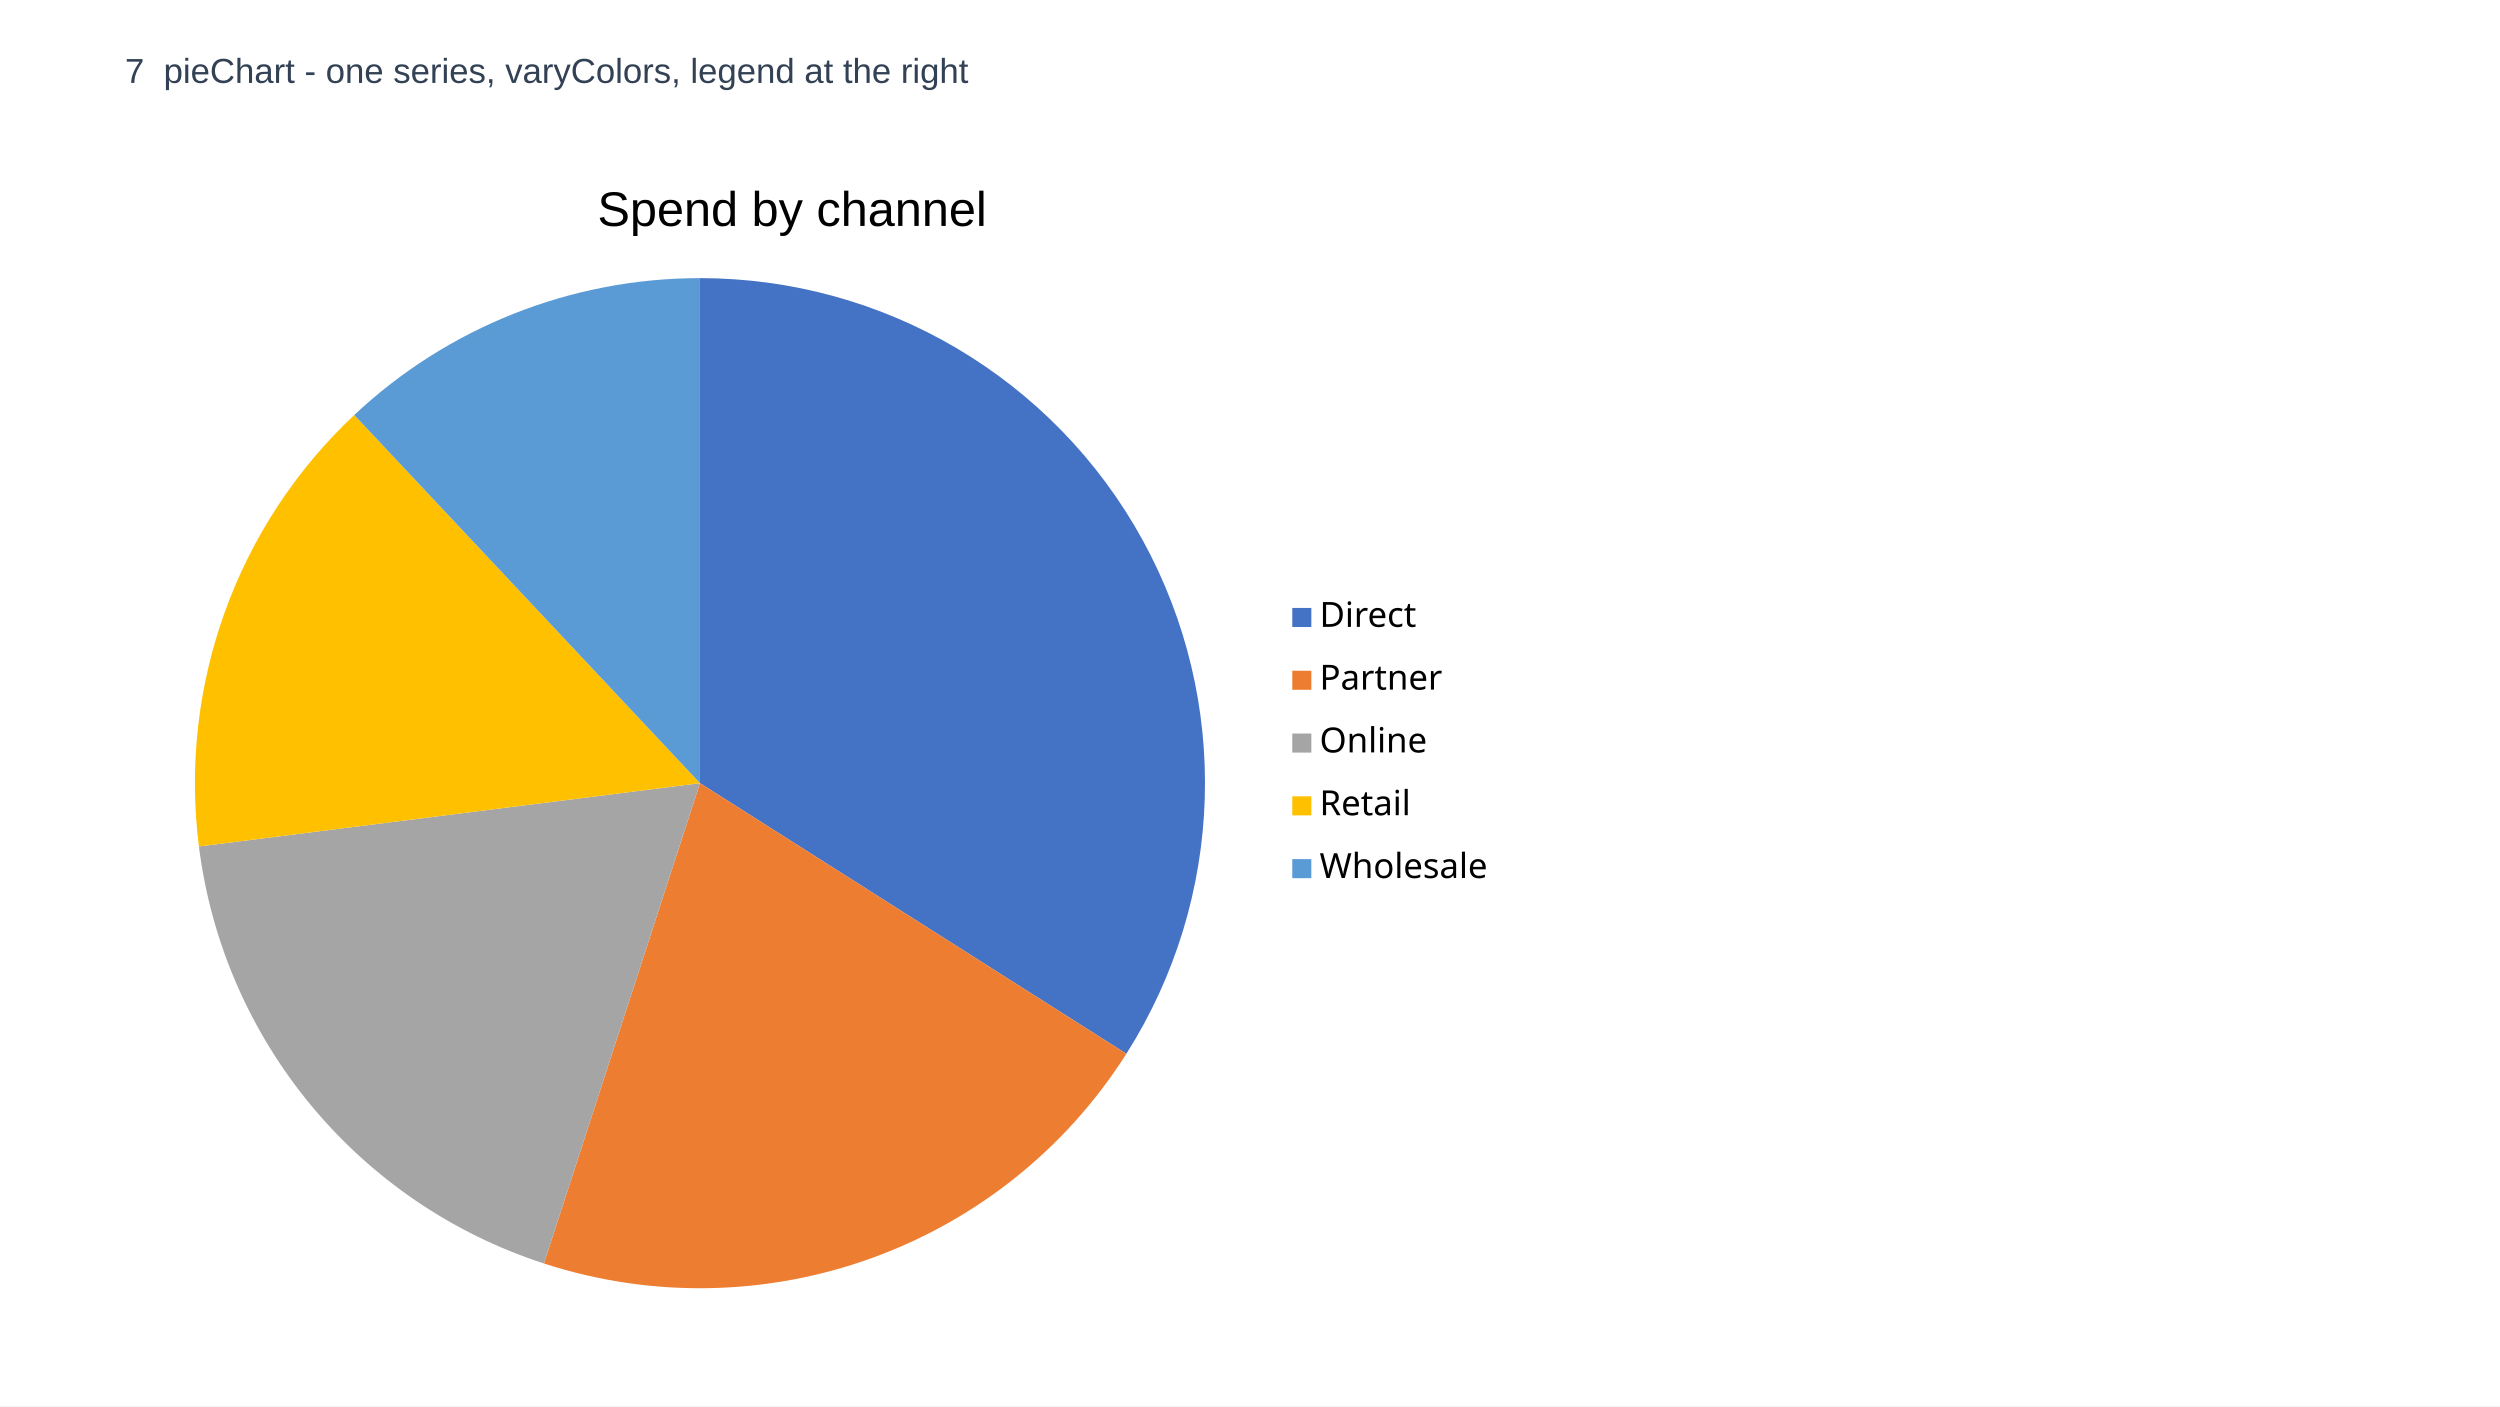
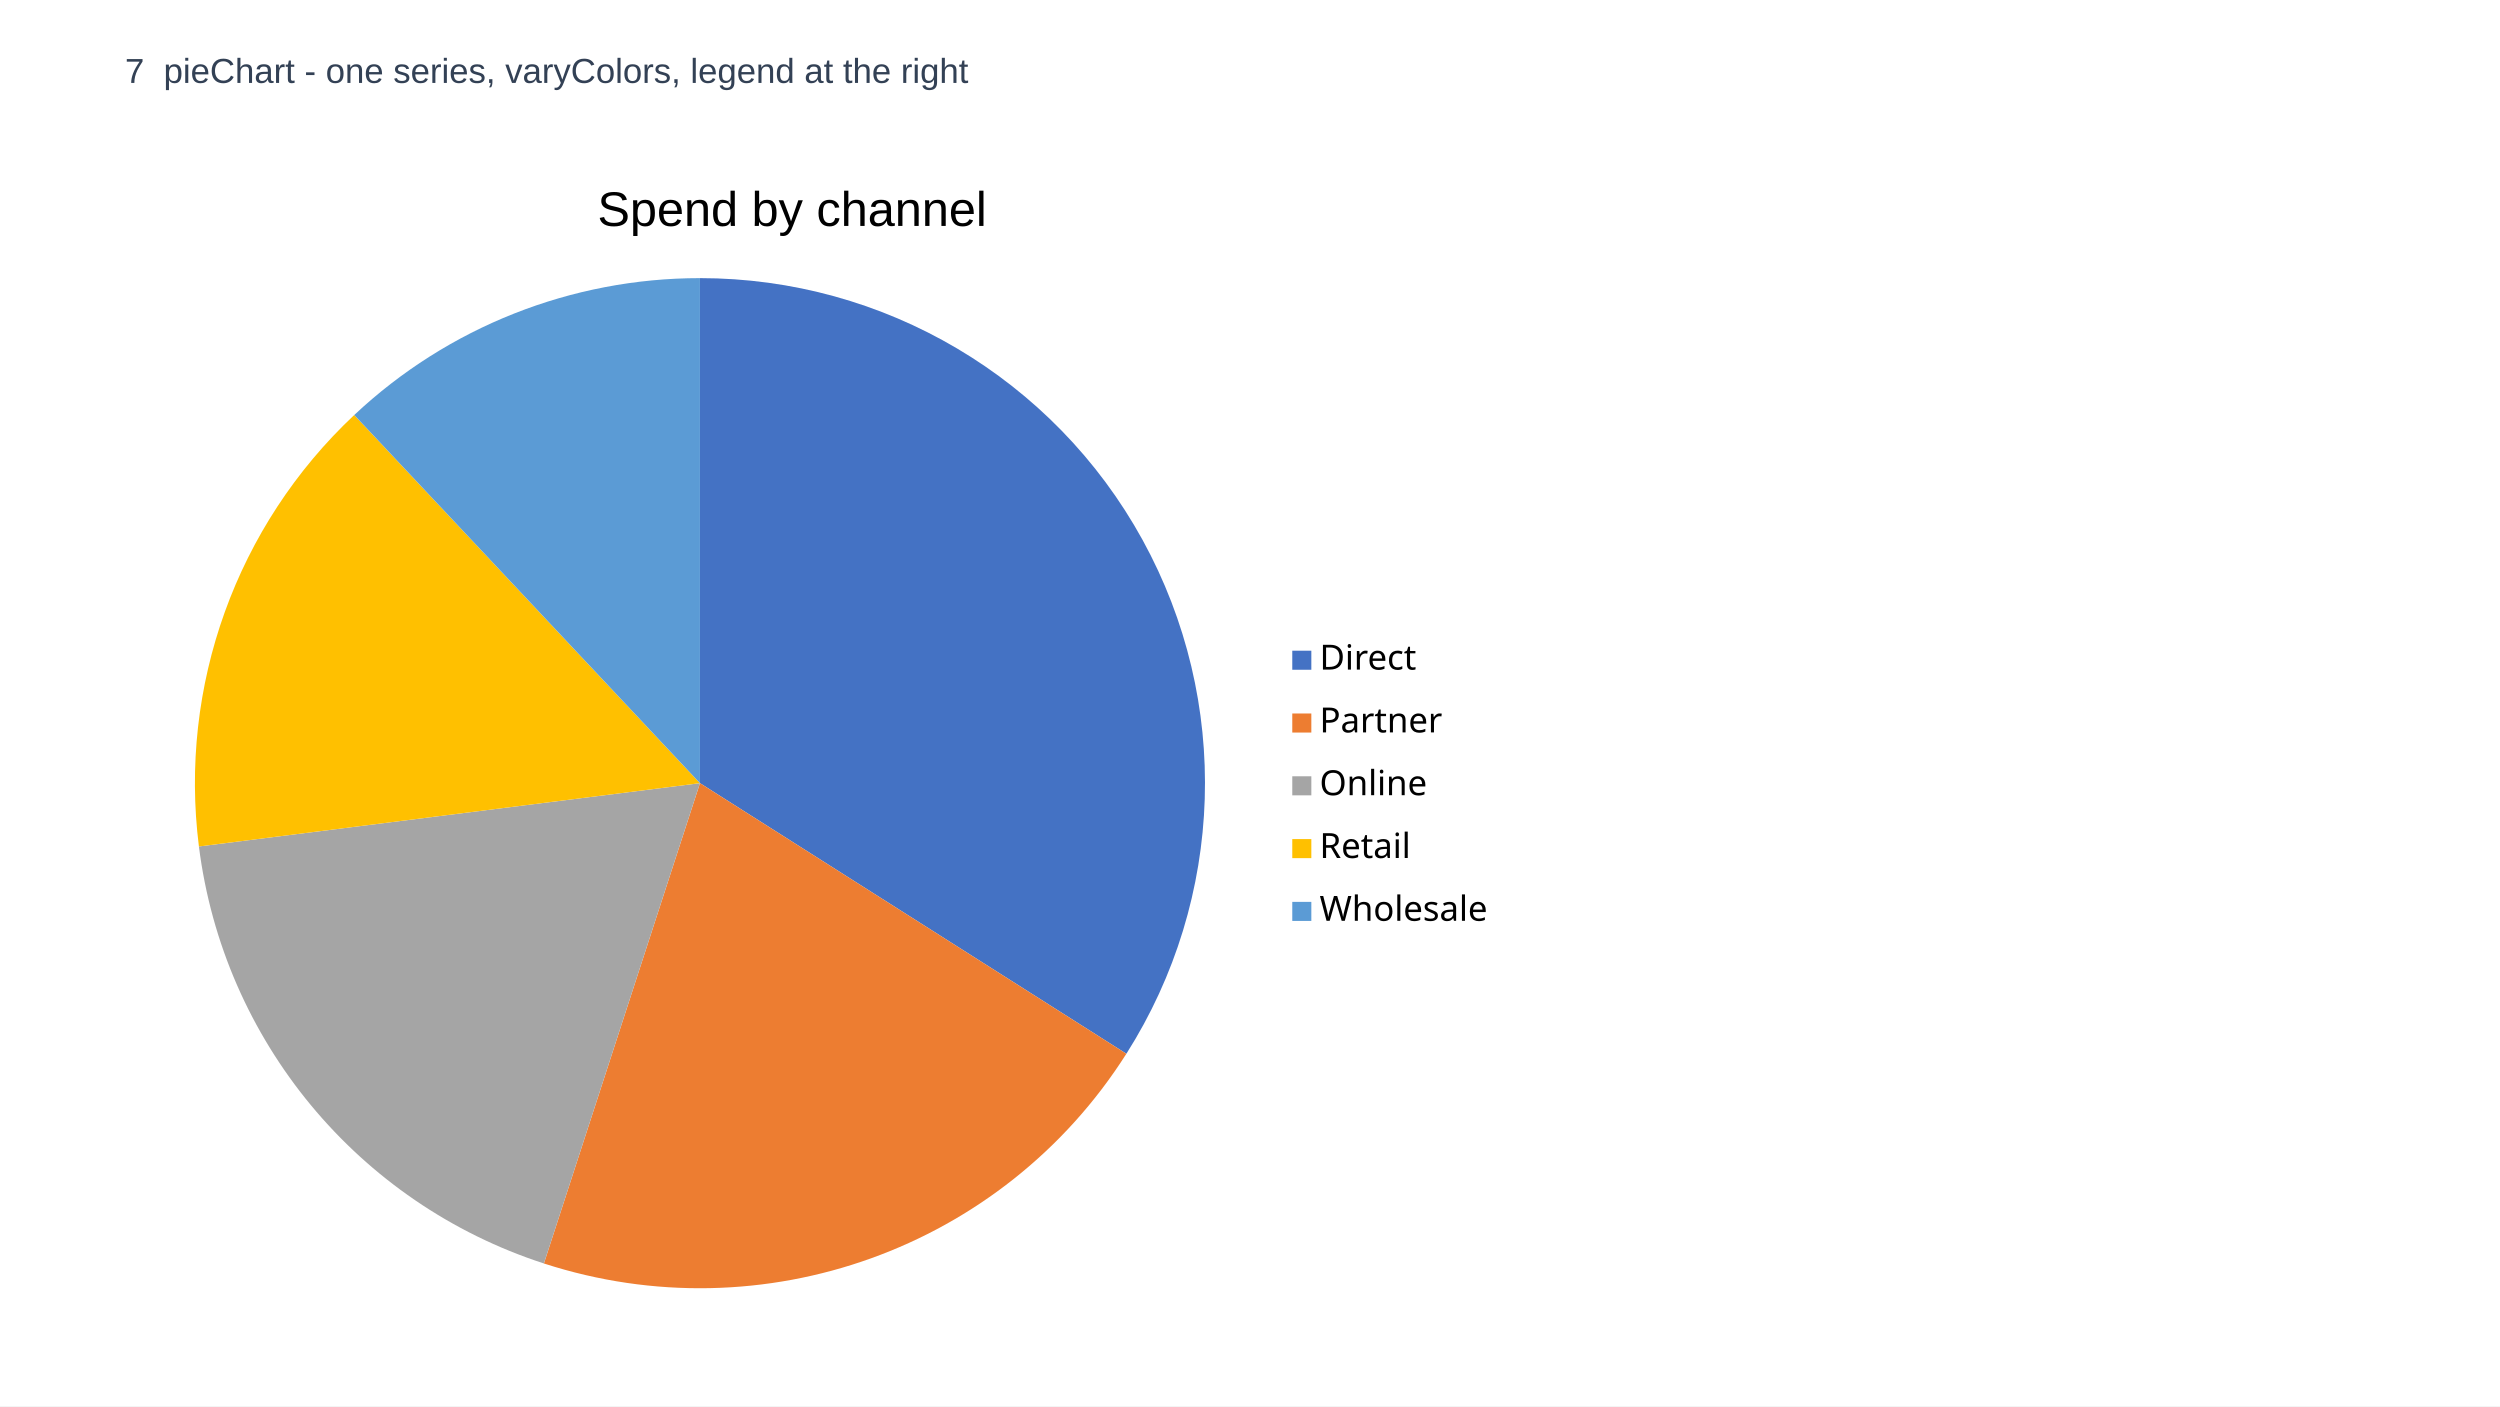
<svg xmlns="http://www.w3.org/2000/svg" viewBox="0 0 960 540" width="960" height="540">
  <rect width="960" height="540" fill="#ffffff" />
  <g role="img" aria-label="Caption" data-pptx-id="262.16" data-pptx-path="0" transform="translate(48, 18.667)">
    <rect fill="none" stroke="none" width="864" height="29.333" />
    <text x="0" y="13.174" xml:space="preserve">
      <tspan x="0" dy="0" text-anchor="start" font-size="13.333" font-family="Arial, Arimo, sans-serif" fill="#334155">7  pieChart - one series, varyColors, legend at the right</tspan>
    </text>
  </g>
  <g role="img" aria-label="pieChart" data-pptx-id="262.106" data-pptx-path="1" transform="translate(48, 61.333) scale(1, 1) translate(0, 0)">
    <g transform="translate(0, 6.981)">
      <rect fill="none" stroke="none" width="533.333" height="31.281" />
      <text x="0" y="18.444" xml:space="preserve">
        <tspan x="266.667" dy="0" text-anchor="middle" font-size="18.667" font-family="Arial, Arimo, sans-serif">Spend by channel</tspan>
      </text>
    </g>
    <g transform="translate(26.85, 45.466)">
      <path fill="#4472c4" stroke="none" d="M 145.45 -0 C 198.504 -0 247.35 28.887 272.909 75.379 C 298.468 121.871 296.686 178.591 268.258 223.386 L 145.45 145.45 Z" transform="scale(1.333333, 1.333333)" />
    </g>
    <g transform="translate(26.85, 45.466)">
      <path fill="#ed7d31" stroke="none" d="M 268.258 223.386 C 232.68 279.448 163.652 304.3 100.504 283.782 L 145.45 145.45 Z" transform="scale(1.333333, 1.333333)" />
    </g>
    <g transform="translate(26.85, 45.466)">
      <path fill="#a5a5a5" stroke="none" d="M 100.504 283.782 C 46.918 266.371 8.209 219.579 1.147 163.68 L 145.45 145.45 Z" transform="scale(1.333333, 1.333333)" />
    </g>
    <g transform="translate(26.85, 45.466)">
      <path fill="#ffc000" stroke="none" d="M 1.147 163.68 C -4.689 117.488 11.942 71.294 45.883 39.422 L 145.45 145.45 Z" transform="scale(1.333333, 1.333333)" />
    </g>
    <g transform="translate(26.85, 45.466)">
      <path fill="#5b9bd5" stroke="none" d="M 45.883 39.422 C 72.851 14.097 108.455 -0 145.45 -0 L 145.45 145.45 Z" transform="scale(1.333333, 1.333333)" />
    </g>
-     <g transform="translate(448.234, 172.113)">
+     <g transform="translate(448.234, 188.534)">
      <rect fill="#4472c4" stroke="none" width="7.32" height="7.32" />
    </g>
-     <g transform="translate(458.714, 167.13)">
+     <g transform="translate(458.714, 183.55)">
      <rect fill="none" stroke="none" width="48.457" height="24.414" />
      <text x="0" y="12.243" xml:space="preserve">
        <tspan x="0" dy="0" text-anchor="start" font-size="13.333" font-family="Aptos, Carlito, sans-serif" fill="#000000">Direct</tspan>
      </text>
    </g>
-     <g transform="translate(448.234, 196.227)">
+     <g transform="translate(448.234, 212.647)">
      <rect fill="#ed7d31" stroke="none" width="7.32" height="7.32" />
    </g>
-     <g transform="translate(458.714, 191.243)">
+     <g transform="translate(458.714, 207.664)">
      <rect fill="none" stroke="none" width="55.716" height="24.414" />
      <text x="0" y="12.243" xml:space="preserve">
        <tspan x="0" dy="0" text-anchor="start" font-size="13.333" font-family="Aptos, Carlito, sans-serif" fill="#000000">Partner</tspan>
      </text>
    </g>
-     <g transform="translate(448.234, 220.34)">
+     <g transform="translate(448.234, 236.76)">
      <rect fill="#a5a5a5" stroke="none" width="7.32" height="7.32" />
    </g>
-     <g transform="translate(458.714, 215.357)">
+     <g transform="translate(458.714, 231.777)">
      <rect fill="none" stroke="none" width="51.478" height="24.414" />
      <text x="0" y="12.243" xml:space="preserve">
        <tspan x="0" dy="0" text-anchor="start" font-size="13.333" font-family="Aptos, Carlito, sans-serif" fill="#000000">Online</tspan>
      </text>
    </g>
-     <g transform="translate(448.234, 244.453)">
+     <g transform="translate(448.234, 260.874)">
      <rect fill="#ffc000" stroke="none" width="7.32" height="7.32" />
    </g>
-     <g transform="translate(458.714, 239.47)">
+     <g transform="translate(458.714, 255.89)">
      <rect fill="none" stroke="none" width="46.484" height="24.414" />
      <text x="0" y="12.243" xml:space="preserve">
        <tspan x="0" dy="0" text-anchor="start" font-size="13.333" font-family="Aptos, Carlito, sans-serif" fill="#000000">Retail</tspan>
      </text>
    </g>
-     <g transform="translate(448.234, 268.567)">
+     <g transform="translate(448.234, 284.987)">
      <rect fill="#5b9bd5" stroke="none" width="7.32" height="7.32" />
    </g>
-     <g transform="translate(458.714, 263.583)">
+     <g transform="translate(458.714, 280.003)">
      <rect fill="none" stroke="none" width="65.952" height="24.414" />
      <text x="0" y="12.243" xml:space="preserve">
        <tspan x="0" dy="0" text-anchor="start" font-size="13.333" font-family="Aptos, Carlito, sans-serif" fill="#000000">Wholesale</tspan>
      </text>
    </g>
  </g>
</svg>
